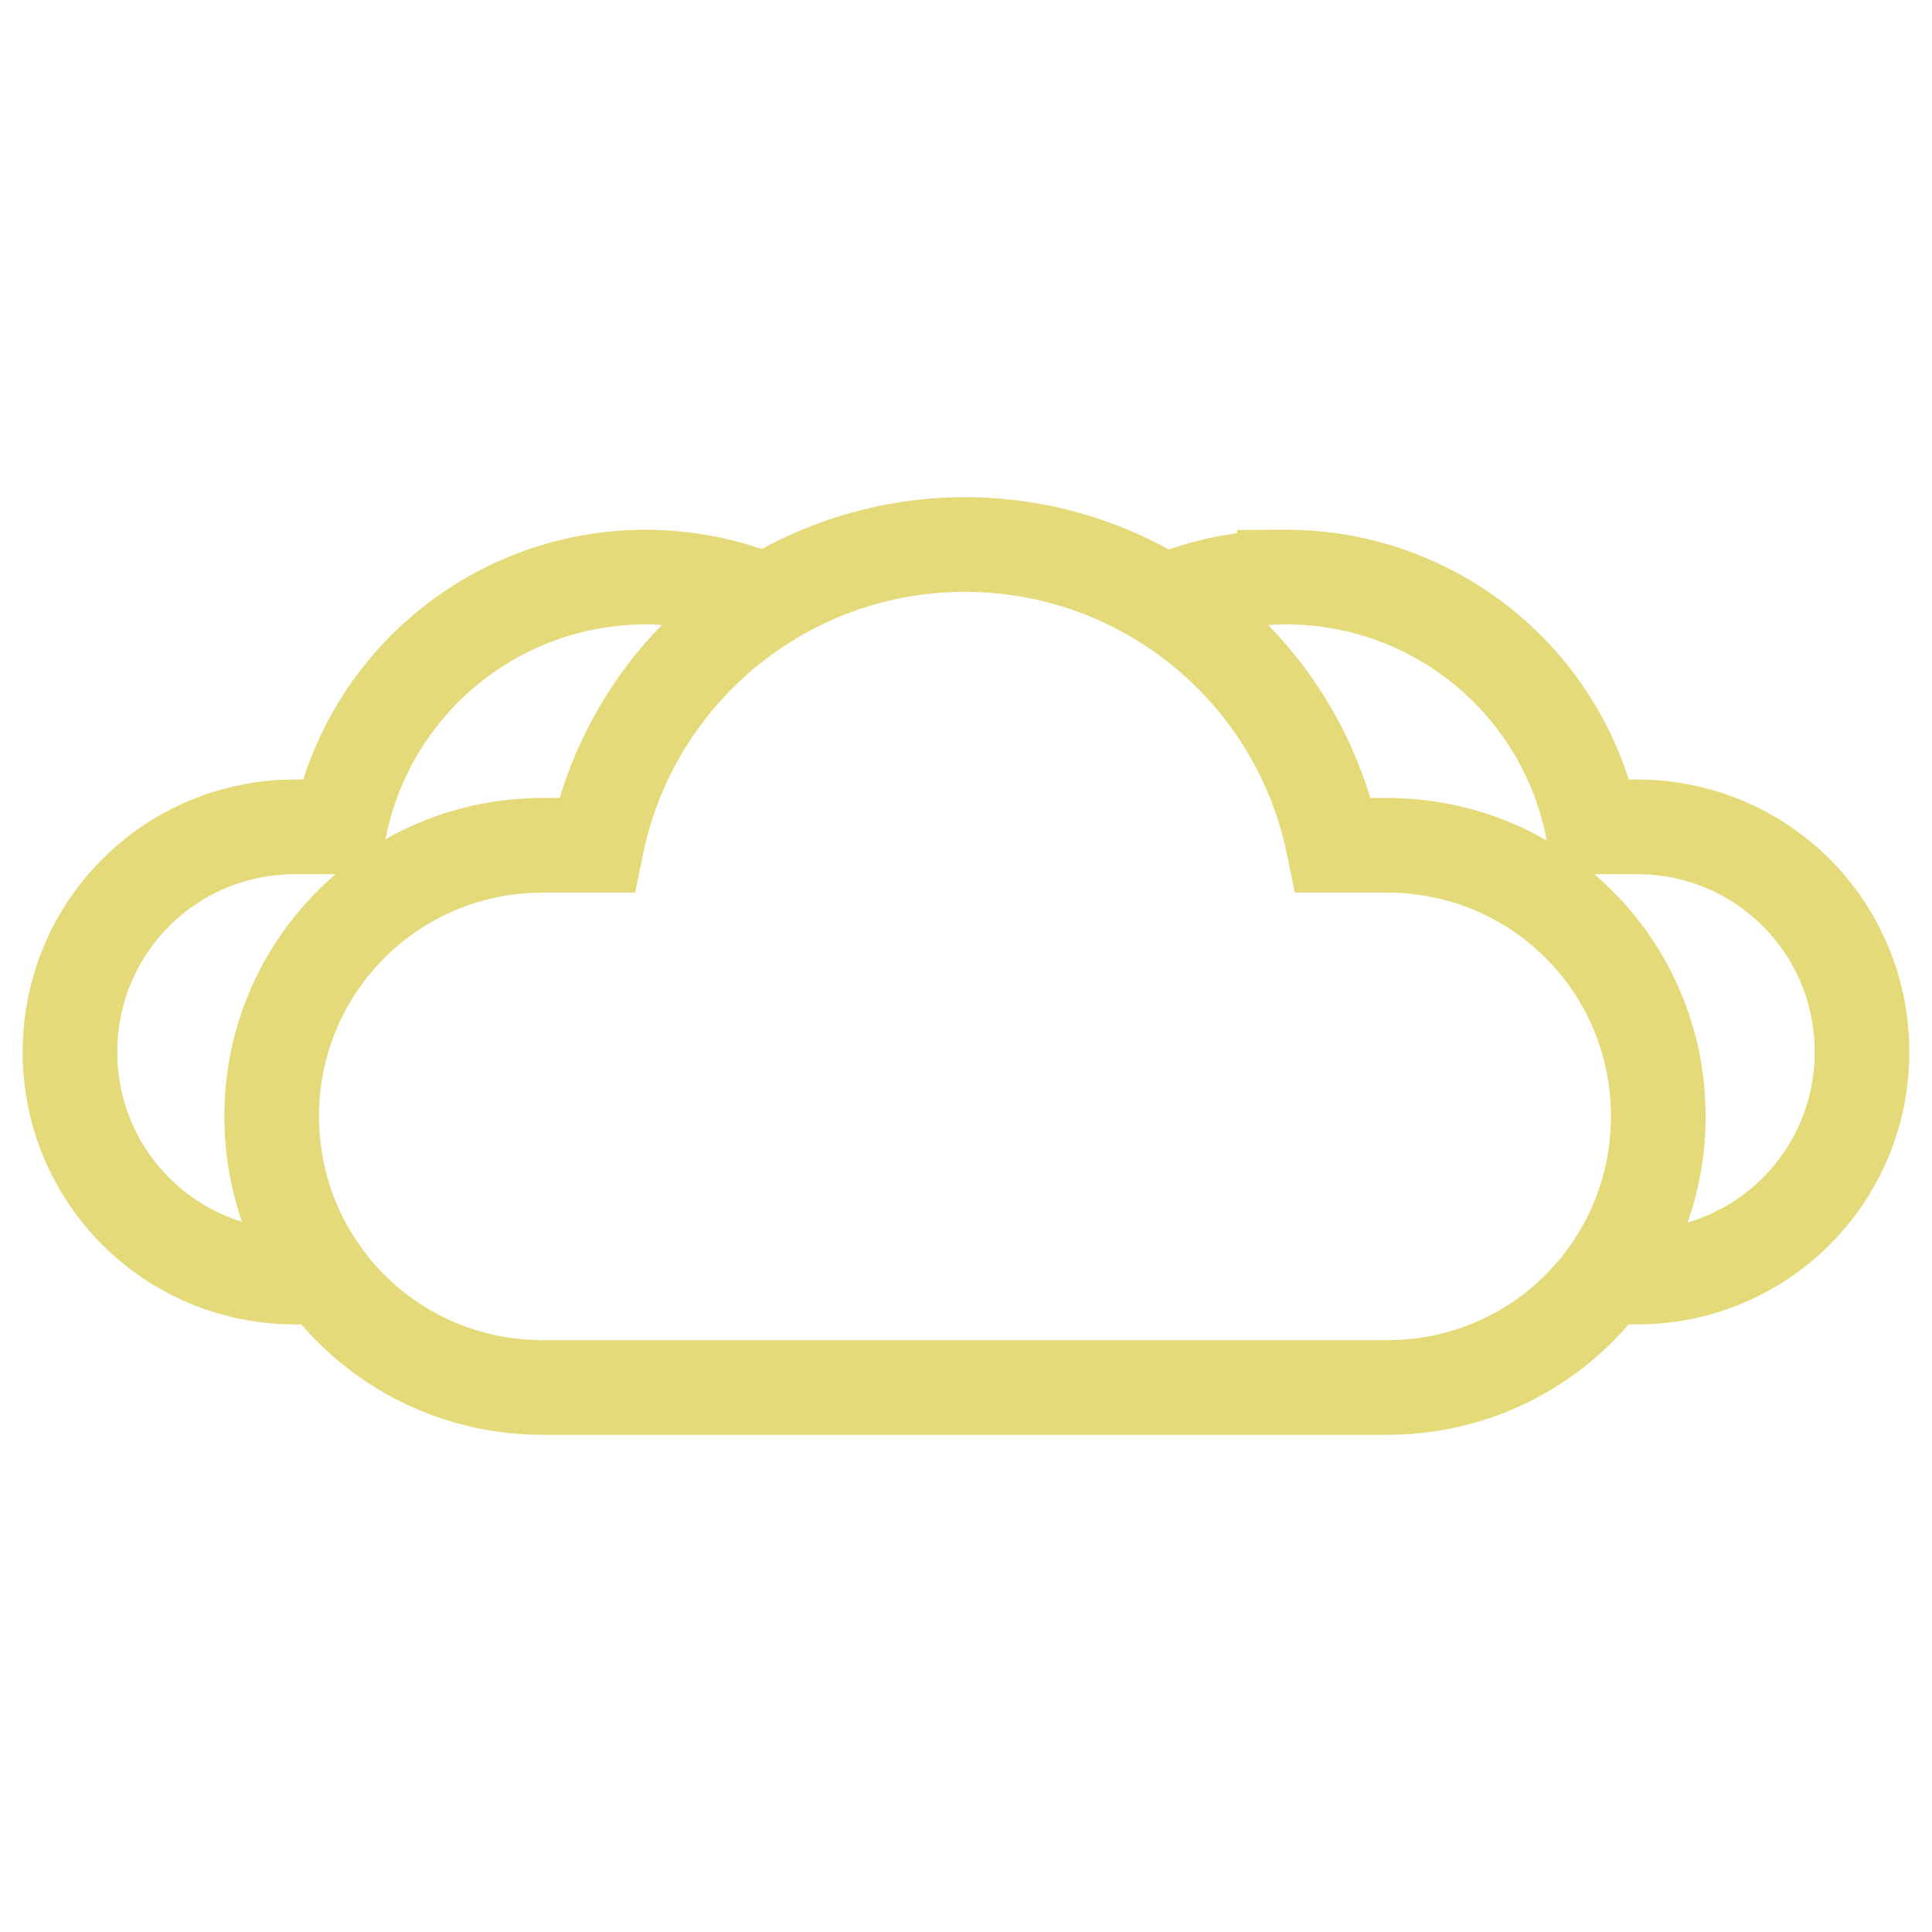
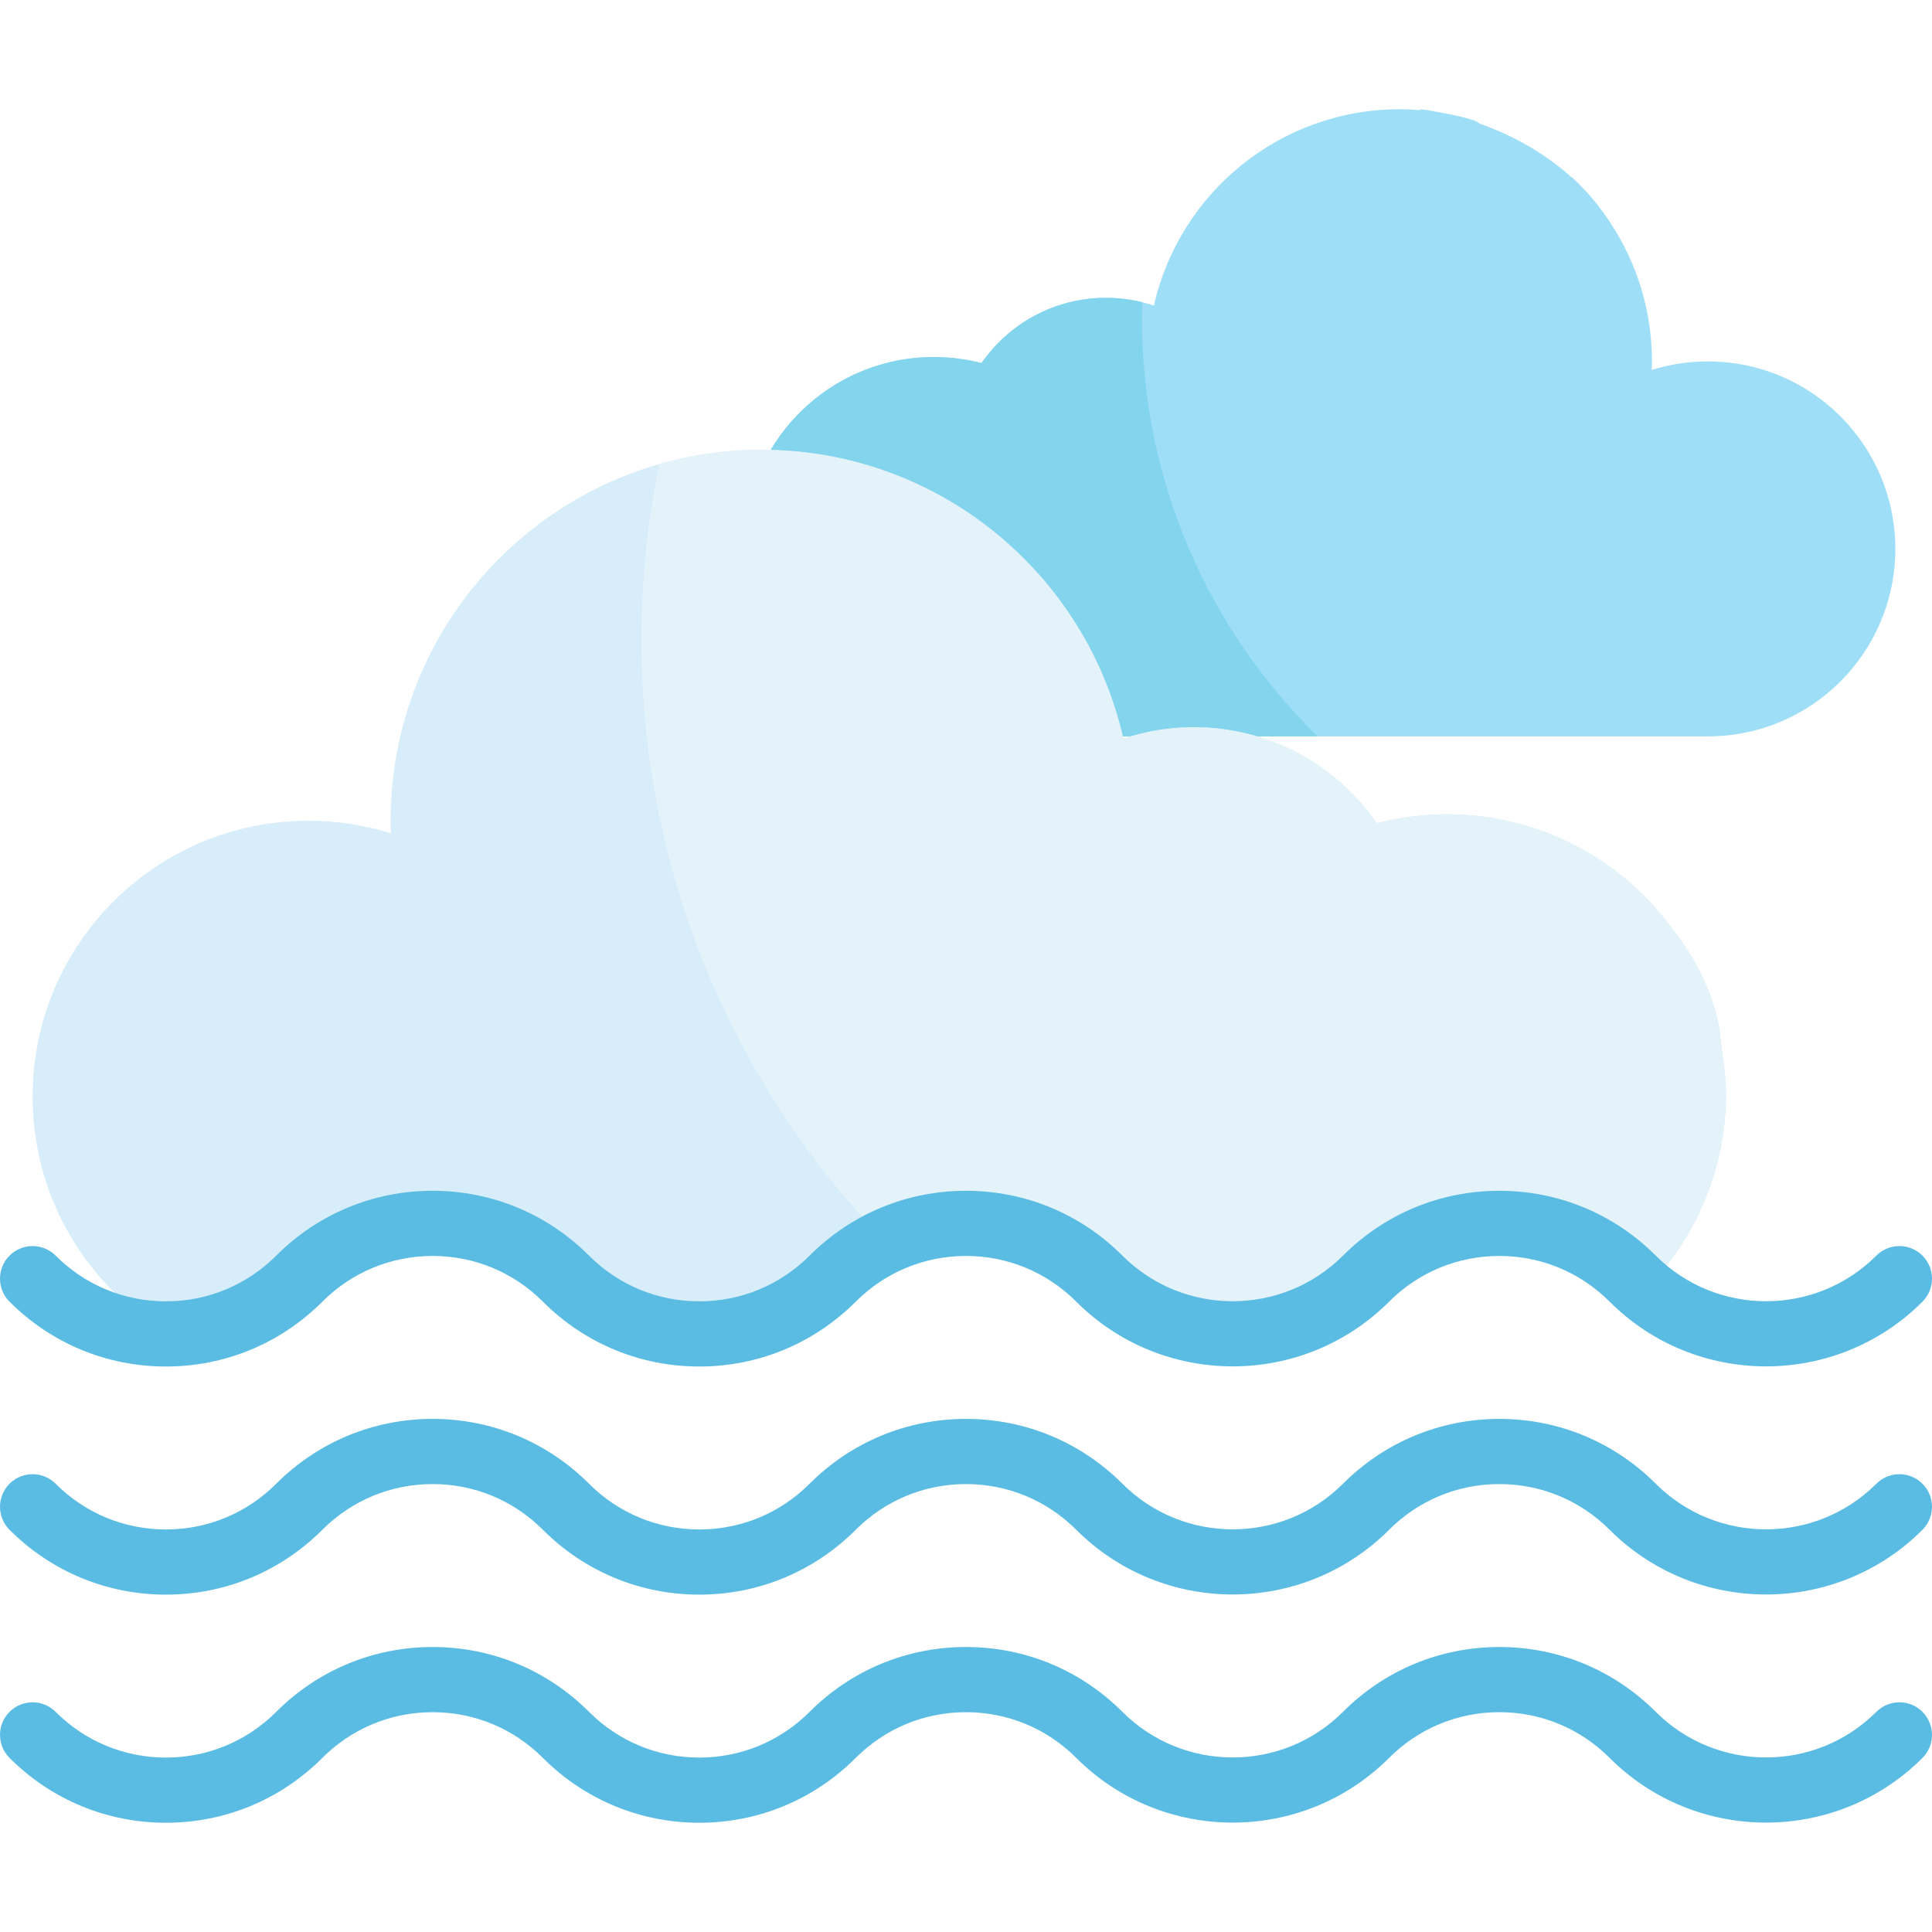
- <svg xmlns="http://www.w3.org/2000/svg" width="512" height="512" viewBox="0 0 135.467 135.467" version="1.1" id="svg8">
-   <defs id="defs2" />
-   <g id="layer1">
-     <path id="path39" style="fill:none;fill-opacity:0.277;stroke:#e5da79;stroke-width:6.638;stroke-miterlimit:4;stroke-dasharray:none;stroke-opacity:1" d="M 45.14,40.465 A 21.898,21.898 0 0 0 23.819,57.977 h -3.129 c -8.744,0 -15.784,7.04 -15.784,15.784 0,8.744 7.04,15.784 15.784,15.784 h 2.039 c -2.314,-3.149 -3.68,-7.041 -3.68,-11.266 0,-10.531 8.477,-19.008 19.008,-19.008 h 3.768 a 26.372,26.372 0 0 1 11.902,-17.108 21.898,21.898 0 0 0 -8.454,-1.698 21.898,21.898 0 0 0 -0.133,0 z m 44.921,0 a 21.898,21.898 0 0 0 -8.406,1.733 26.372,26.372 0 0 1 11.845,17.072 h 3.768 c 10.531,0 19.008,8.477 19.008,19.008 0,4.224 -1.367,8.117 -3.68,11.266 h 2.181 c 8.744,0 15.783,-7.04 15.783,-15.784 0,-8.744 -7.039,-15.784 -15.783,-15.784 h -3.129 a 21.898,21.898 0 0 0 -21.454,-17.512 21.898,21.898 0 0 0 -0.133,0 z M 67.502,38.18 a 26.372,26.372 0 0 0 -25.678,21.09 h -3.768 c -10.531,0 -19.008,8.477 -19.008,19.008 0,10.531 8.477,19.009 19.008,19.009 h 59.212 c 10.531,0 19.008,-8.478 19.008,-19.009 0,-10.531 -8.477,-19.008 -19.008,-19.008 h -3.768 a 26.372,26.372 0 0 0 -25.838,-21.09 26.372,26.372 0 0 0 -0.16,0 z" />
+ <svg xmlns="http://www.w3.org/2000/svg" version="1.1" id="Layer_1" x="0px" y="0px" viewBox="0 0 512.003 512.003" style="enable-background:new 0 0 512.003 512.003;" xml:space="preserve">
+   <path style="fill:#9FDEF7;" d="M452.604,95.779c-5.186,0-10.182,0.796-14.878,2.269c0.027-0.752,0.059-1.507,0.059-2.269  c0-13.539-4.039-26.128-10.961-36.655c-0.055-0.087-0.099-0.172-0.156-0.26c-0.291-0.445-0.595-0.867-0.894-1.299  c-0.126-0.182-0.248-0.369-0.38-0.551c-1.281-1.812-2.624-3.52-4.028-5.108c-1.47-1.688-3.025-3.303-4.656-4.835l-0.403-0.235  c-7.88-7.062-16.667-11.387-23.985-14.006l-1.499-0.875c-2.898-0.901-5.885-1.6-8.938-2.103c-3.329-0.706-5.366-0.899-5.366-0.899  l-0.113,0.223c-1.797-0.145-3.614-0.223-5.448-0.223c-31.825,0-58.435,22.251-65.165,52.038c-3.994-1.33-8.26-2.062-12.702-2.062  c-13.672,0-25.739,6.848-32.976,17.293c-4.04-1.044-8.274-1.602-12.641-1.602c-18.848,0-35.263,10.379-43.867,25.727  c44.941,1.285,82.288,32.728,92.585,74.802h6.605c4.03-0.874,8.209-1.347,12.5-1.347c4.278,0,8.439,0.481,12.459,1.347h67.283  h57.564c27.437,0,49.683-22.243,49.683-49.682C502.287,118.024,480.041,95.779,452.604,95.779z" />
+   <path style="fill:#83D4ED;" d="M302.646,84.51c0-1.476,0.025-2.946,0.065-4.412c-3.081-0.761-6.302-1.17-9.619-1.17  c-13.672,0-25.739,6.848-32.976,17.293c-4.04-1.044-8.274-1.602-12.641-1.602c-18.848,0-35.263,10.379-43.867,25.727  c44.941,1.285,82.288,32.728,92.585,74.802h6.605c4.03-0.874,8.209-1.347,12.5-1.347c4.278,0,8.439,0.481,12.459,1.347h21.442  C320.478,167.049,302.646,127.865,302.646,84.51z" />
+   <path style="fill:#D7EDF9;" d="M438.553,339.085c11.735-13.088,18.871-30.382,18.871-49.341c0-5.105-1.01-10.012-1.504-14.901  c-1.504-14.901-12.085-27.826-12.085-27.826c-13.397-18.887-35.437-31.213-60.357-31.213c-6.423,0-12.651,0.823-18.596,2.357  c-10.645-15.363-28.398-25.438-48.506-25.438c-6.535,0-12.811,1.078-18.687,3.034c-9.9-43.818-49.045-76.551-95.861-76.551  c-54.292,0-98.306,44.016-98.306,98.304c0,1.122,0.046,2.23,0.087,3.338c-6.911-2.167-14.26-3.338-21.888-3.338  c-40.36-0.001-73.085,32.724-73.085,73.094c0,25.227,12.783,47.47,32.225,60.604c0,0,22.396,1.49,44.357-17.409  s49.008-6.435,68.228,8.204s51.516,11.914,72.79-7.954s55.432-8.201,65.34,5.037c9.909,13.238,46.768,21.574,70.438-0.226  C385.686,317.06,424.968,327.259,438.553,339.085z" />
+   <path style="fill:#E4F2F9;" d="M443.836,247.017c-13.397-18.887-35.437-31.213-60.357-31.213c-6.423,0-12.651,0.823-18.596,2.357  c-10.645-15.363-28.398-25.438-48.506-25.438c-6.535,0-12.811,1.078-18.687,3.034c-9.9-43.818-49.045-76.551-95.861-76.551  c-9.405,0-18.501,1.323-27.113,3.789c-3.109,15.049-4.746,30.637-4.746,46.608c0,61.678,24.366,117.659,63.988,158.86  c21.025-11.583,48.839-1.105,57.618,10.624c9.909,13.238,46.768,21.574,70.438-0.226s62.952-11.6,76.537,0.226  c11.735-13.088,18.871-30.382,18.871-49.341c0-5.105-1.01-10.012-1.504-14.901C454.419,259.943,443.836,247.017,443.836,247.017z" />
+   <g>
+     <path style="fill:#5ABCE2;" d="M43.977,362.145c15.647,0,30.366-6.1,41.442-17.179c0.004-0.004,0.006-0.008,0.011-0.011   c7.814-7.81,18.192-12.112,29.223-12.112c11.026,0,21.401,4.298,29.213,12.104c0.006,0.006,0.011,0.013,0.017,0.019   c11.078,11.078,25.796,17.178,41.444,17.178s30.367-6.1,41.444-17.179c0.004-0.004,0.009-0.011,0.014-0.015   c7.813-7.807,18.189-12.107,29.217-12.107c11.027,0,21.401,4.297,29.214,12.104c0.006,0.006,0.012,0.013,0.018,0.019   c11.426,11.425,26.434,17.139,41.443,17.139s30.018-5.714,41.444-17.139c0.006-0.007,0.011-0.013,0.017-0.019   c7.813-7.805,18.187-12.104,29.214-12.104c11.025,0,21.397,4.297,29.209,12.101c0.009,0.007,0.014,0.015,0.022,0.023   c11.427,11.427,26.433,17.139,41.444,17.139c15.007,0,30.02-5.715,41.446-17.139c3.372-3.372,3.372-8.84,0-12.213   c-3.373-3.373-8.84-3.372-12.213-0.001c-16.116,16.116-42.334,16.118-58.452,0.01c-0.004-0.003-0.006-0.007-0.011-0.011   c-11.078-11.08-25.795-17.18-41.443-17.18s-30.367,6.1-41.444,17.18c-0.002,0.002-0.004,0.005-0.007,0.008   c-16.114,16.109-42.329,16.111-58.446,0.003c-0.003-0.003-0.007-0.007-0.011-0.011c-11.078-11.08-25.795-17.18-41.444-17.18   s-30.368,6.1-41.446,17.18c-0.004,0.004-0.009,0.011-0.014,0.015c-7.813,7.806-18.188,12.106-29.216,12.106   c-11.032,0-21.41-4.302-29.225-12.114c-0.002-0.002-0.003-0.005-0.006-0.008c-11.078-11.08-25.796-17.18-41.444-17.18   c-15.649,0-30.367,6.1-41.447,17.179c-0.008,0.008-0.013,0.016-0.021,0.023c-7.812,7.804-18.184,12.1-29.209,12.1   c-11.034,0-21.416-4.304-29.232-12.12c-3.373-3.371-8.841-3.372-12.213,0.001c-3.372,3.372-3.372,8.841,0,12.213   C13.61,356.043,28.328,362.145,43.977,362.145z" />
+     <path style="fill:#5ABCE2;" d="M497.26,393.206c-16.116,16.114-42.334,16.118-58.452,0.01c-0.004-0.003-0.007-0.007-0.011-0.011   c-11.078-11.08-25.795-17.18-41.443-17.18s-30.367,6.1-41.444,17.18c-0.002,0.002-0.004,0.005-0.007,0.008   c-16.114,16.109-42.329,16.109-58.446,0.003c-0.003-0.003-0.006-0.007-0.011-0.011c-11.078-11.08-25.795-17.18-41.444-17.18   c-15.649,0-30.368,6.1-41.445,17.18c-0.004,0.004-0.009,0.011-0.014,0.015c-7.813,7.807-18.188,12.106-29.216,12.106   c-11.032,0-21.41-4.302-29.225-12.114c-0.002-0.002-0.003-0.005-0.006-0.008c-11.078-11.08-25.796-17.18-41.444-17.18   c-15.649,0-30.367,6.1-41.447,17.179c-0.008,0.008-0.013,0.016-0.021,0.023c-7.812,7.802-18.184,12.1-29.209,12.1   c-11.034,0-21.416-4.304-29.232-12.12c-3.373-3.371-8.841-3.372-12.213,0.001c-3.372,3.372-3.372,8.84,0,12.213   c11.078,11.078,25.796,17.178,41.444,17.178c15.647,0,30.366-6.1,41.442-17.179c0.004-0.004,0.006-0.008,0.011-0.011   c7.814-7.811,18.192-12.112,29.223-12.112c11.026,0,21.401,4.297,29.213,12.104c0.006,0.007,0.011,0.013,0.017,0.019   c11.078,11.078,25.796,17.178,41.444,17.178s30.367-6.1,41.444-17.179c0.004-0.004,0.009-0.011,0.014-0.015   c7.813-7.807,18.189-12.107,29.217-12.107c11.027,0,21.401,4.297,29.214,12.104c0.006,0.005,0.012,0.013,0.018,0.019   c11.426,11.425,26.434,17.139,41.443,17.139s30.018-5.714,41.444-17.139c0.006-0.007,0.011-0.013,0.017-0.019   c7.813-7.806,18.187-12.104,29.214-12.104c11.025,0,21.397,4.297,29.209,12.101c0.009,0.007,0.014,0.015,0.022,0.023   c11.427,11.427,26.433,17.139,41.444,17.139c15.007,0,30.02-5.715,41.446-17.139c3.372-3.372,3.372-8.841,0-12.213   C506.1,389.833,500.633,389.834,497.26,393.206z" />
+     <path style="fill:#5ABCE2;" d="M497.26,453.659c-16.116,16.114-42.334,16.118-58.452,0.01c-0.004-0.003-0.007-0.006-0.011-0.011   c-11.078-11.08-25.795-17.18-41.443-17.18s-30.367,6.1-41.444,17.18c-0.002,0.002-0.004,0.005-0.007,0.008   c-16.114,16.109-42.329,16.109-58.446,0.003c-0.003-0.003-0.006-0.006-0.011-0.011c-11.078-11.08-25.795-17.18-41.444-17.18   c-15.649,0-30.368,6.1-41.445,17.18c-0.004,0.004-0.009,0.011-0.014,0.015c-7.813,7.806-18.188,12.106-29.216,12.106   c-11.032,0-21.41-4.302-29.225-12.114c-0.002-0.002-0.003-0.005-0.006-0.008c-11.078-11.08-25.796-17.18-41.444-17.18   c-15.649,0-30.367,6.1-41.447,17.179c-0.008,0.008-0.013,0.016-0.021,0.023c-7.812,7.802-18.184,12.1-29.209,12.1   c-11.034,0-21.416-4.304-29.232-12.119c-3.373-3.371-8.841-3.372-12.213,0.001c-3.372,3.372-3.372,8.84,0,12.212   c11.078,11.078,25.796,17.178,41.444,17.178c15.647,0,30.366-6.1,41.442-17.179c0.004-0.004,0.006-0.008,0.011-0.011   c7.814-7.811,18.192-12.112,29.223-12.112c11.026,0,21.401,4.297,29.213,12.104c0.006,0.007,0.011,0.013,0.017,0.019   c11.078,11.078,25.796,17.178,41.444,17.178s30.367-6.1,41.444-17.179c0.004-0.004,0.009-0.011,0.014-0.015   c7.813-7.807,18.189-12.107,29.217-12.107c11.027,0,21.401,4.297,29.214,12.104c0.006,0.005,0.012,0.013,0.018,0.019   c11.426,11.425,26.434,17.139,41.443,17.139s30.018-5.714,41.444-17.139c0.006-0.007,0.011-0.013,0.017-0.019   c7.813-7.806,18.187-12.104,29.214-12.104c11.025,0,21.397,4.297,29.209,12.101c0.009,0.007,0.014,0.015,0.022,0.023   c11.427,11.427,26.433,17.139,41.444,17.139c15.007,0,30.02-5.715,41.446-17.139c3.372-3.372,3.372-8.84,0-12.212   C506.1,450.287,500.633,450.286,497.26,453.659z" />
  </g>
+   <g>
+ </g>
+   <g>
+ </g>
+   <g>
+ </g>
+   <g>
+ </g>
+   <g>
+ </g>
+   <g>
+ </g>
+   <g>
+ </g>
+   <g>
+ </g>
+   <g>
+ </g>
+   <g>
+ </g>
+   <g>
+ </g>
+   <g>
+ </g>
+   <g>
+ </g>
+   <g>
+ </g>
+   <g>
+ </g>
</svg>
